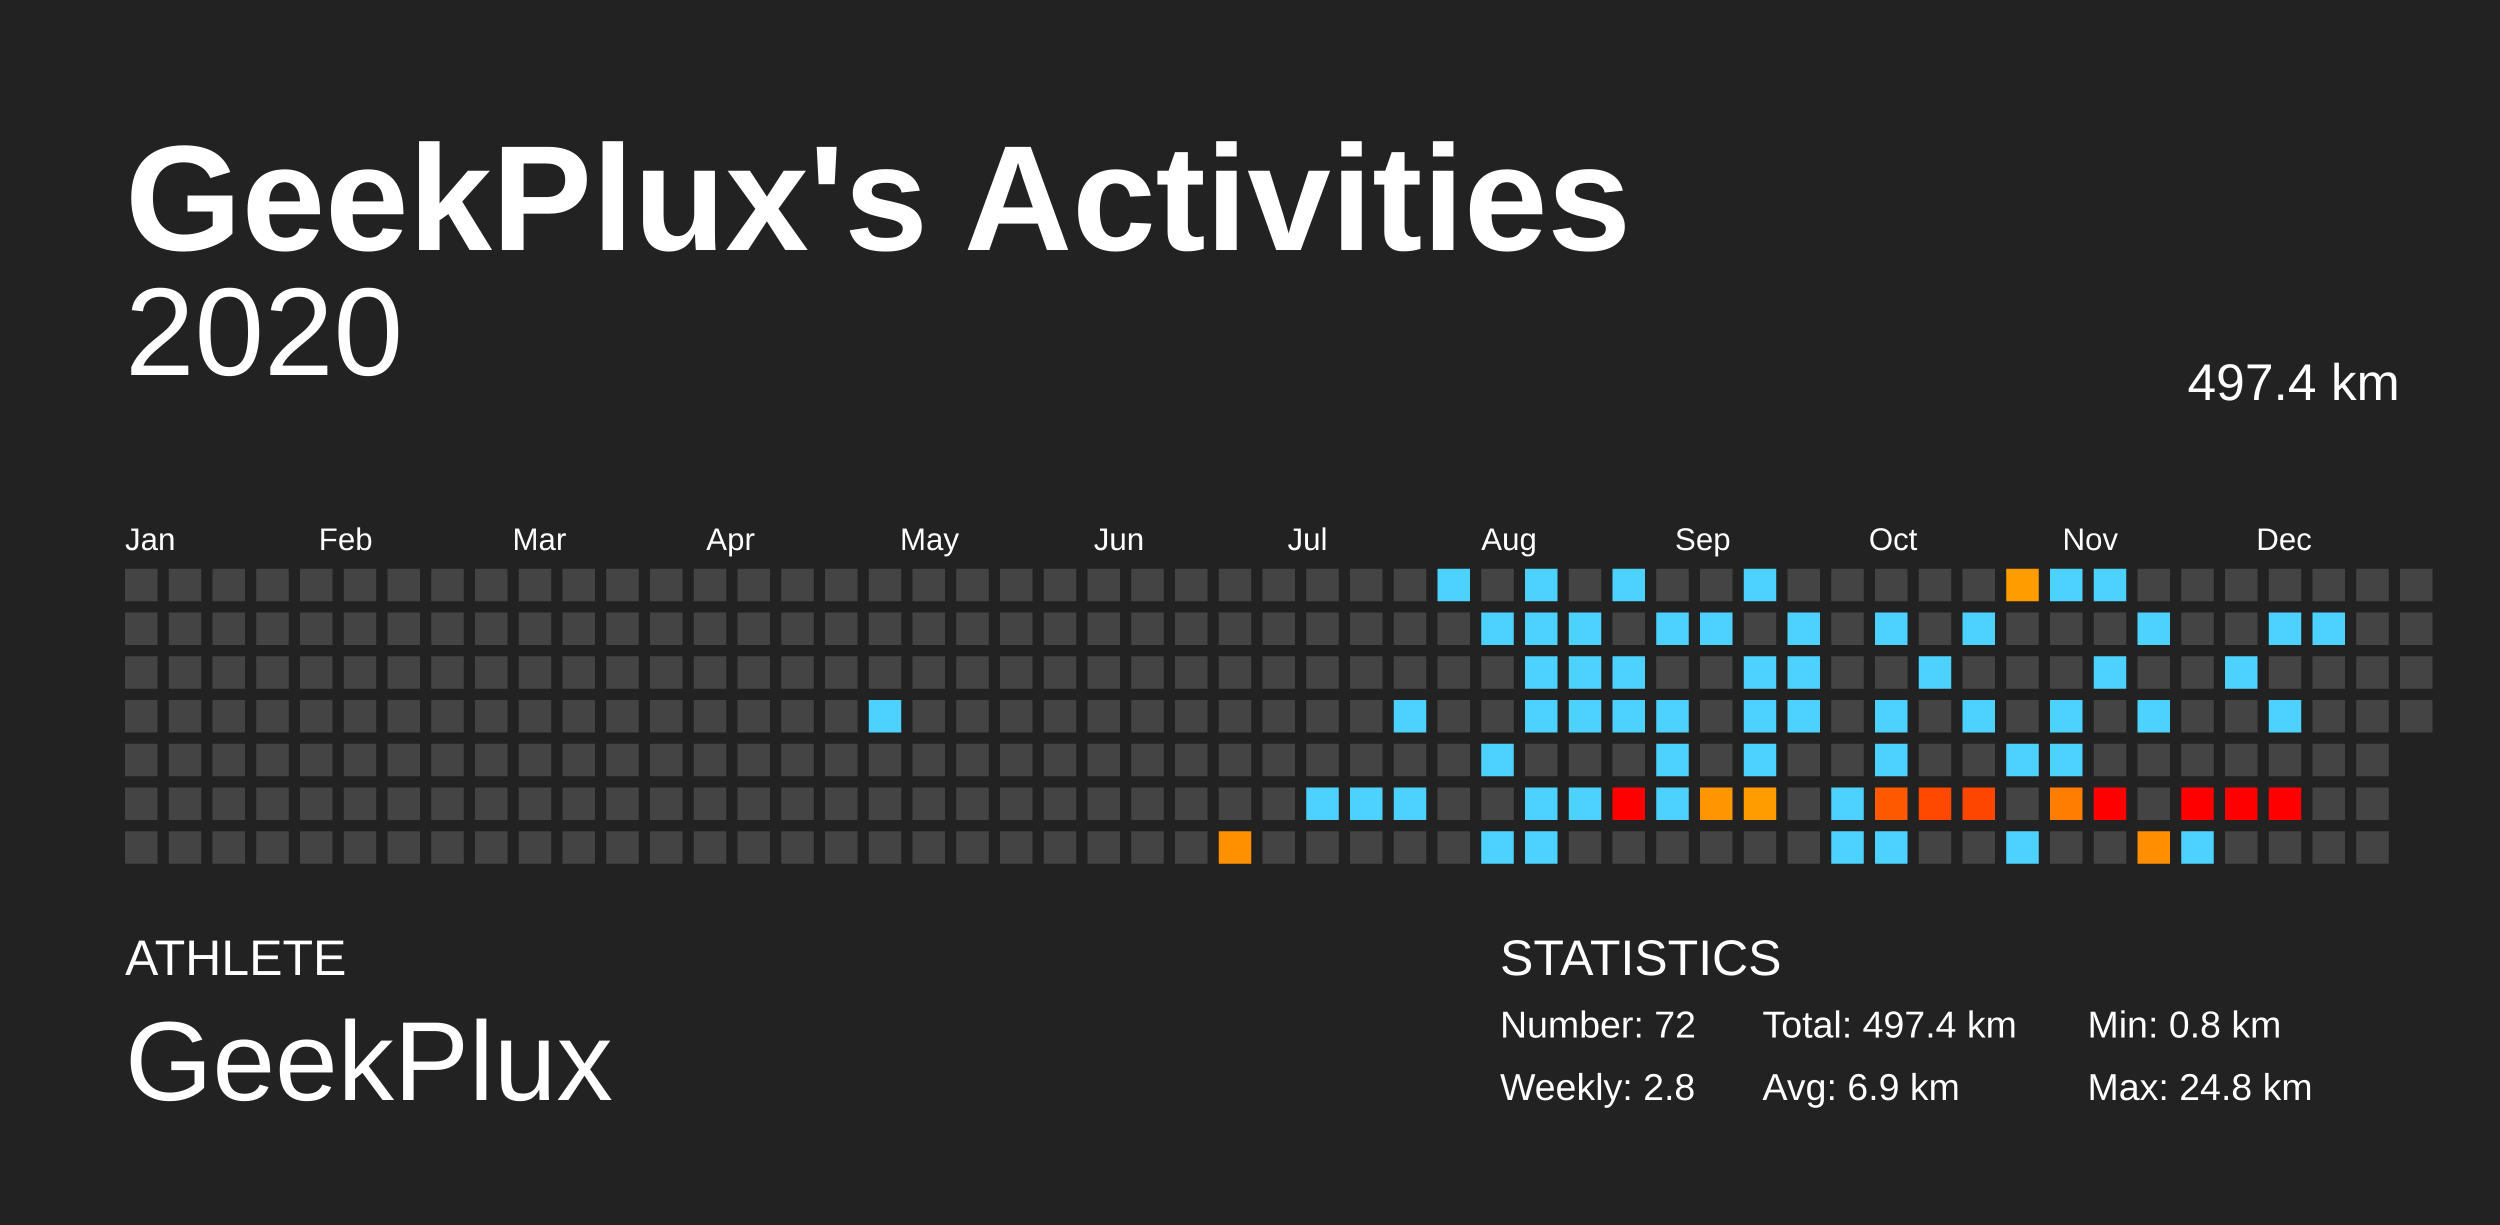
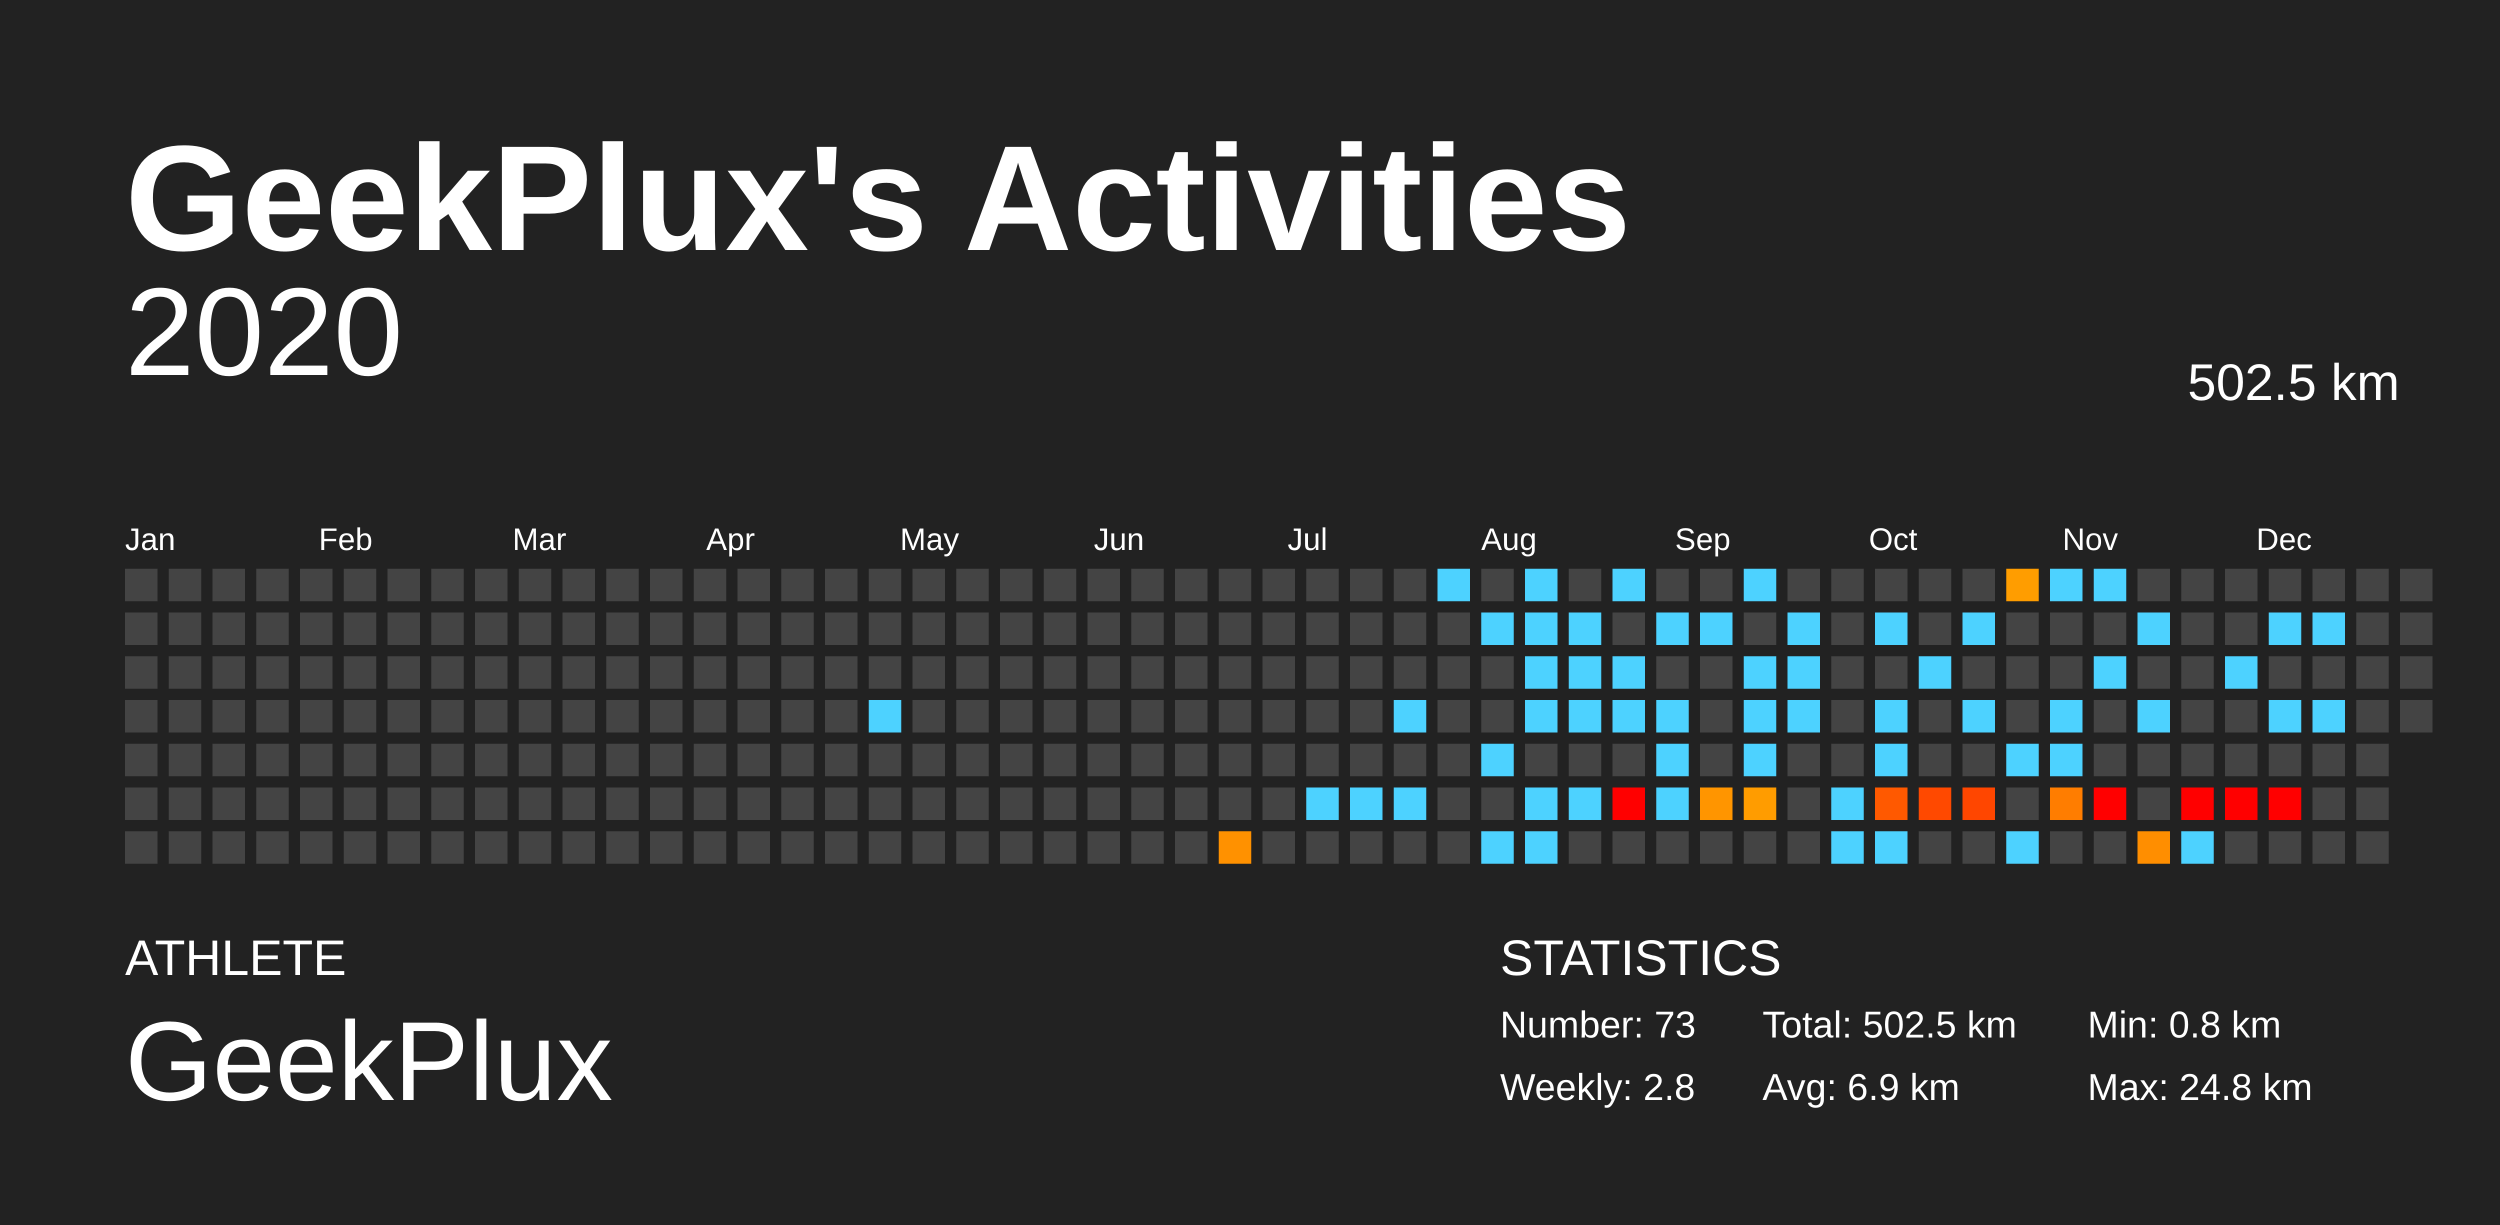
<svg xmlns="http://www.w3.org/2000/svg" baseProfile="full" height="98mm" version="1.1" viewBox="0,0,200,98" width="200mm">
  <defs />
  <rect fill="#222222" height="98" width="200" x="0" y="0" />
  <text fill="#FFFFFF" style="font-size:12px; font-family:Arial; font-weight:bold;" x="10" y="20">GeekPlux's Activities</text>
  <text fill="#FFFFFF" style="font-size:4px; font-family:Arial" x="10" y="78">ATHLETE</text>
  <text fill="#FFFFFF" style="font-size:9px; font-family:Arial" x="10" y="88">GeekPlux</text>
  <text fill="#FFFFFF" style="font-size:4px; font-family:Arial" x="120" y="78">STATISTICS</text>
-   <text fill="#FFFFFF" style="font-size:3px; font-family:Arial" x="120" y="83">Number: 72</text>
+   <text fill="#FFFFFF" style="font-size:3px; font-family:Arial" x="120" y="83">Number: 73</text>
  <text fill="#FFFFFF" style="font-size:3px; font-family:Arial" x="120" y="88">Weekly: 2.8</text>
-   <text fill="#FFFFFF" style="font-size:3px; font-family:Arial" x="141" y="83">Total: 497.4 km</text>
+   <text fill="#FFFFFF" style="font-size:3px; font-family:Arial" x="141" y="83">Total: 502.5 km</text>
  <text fill="#FFFFFF" style="font-size:3px; font-family:Arial" x="141" y="88">Avg: 6.9 km</text>
  <text fill="#FFFFFF" style="font-size:3px; font-family:Arial" x="167" y="83">Min: 0.8 km</text>
  <text fill="#FFFFFF" style="font-size:3px; font-family:Arial" x="167" y="88">Max: 24.8 km</text>
  <text alignment-baseline="hanging" fill="#FFFFFF" style="font-size:10.0px; font-family:Arial;" x="10" y="30">2020</text>
-   <text alignment-baseline="hanging" fill="#FFFFFF" style="font-size:4.125px; font-family:Arial;" x="175" y="32">497.4 km</text>
+   <text alignment-baseline="hanging" fill="#FFFFFF" style="font-size:4.125px; font-family:Arial;" x="175" y="32">502.5 km</text>
  <text fill="#FFFFFF" style="font-size:2.5px; font-family:Arial" x="10.0" y="44">Jan</text>
  <text fill="#FFFFFF" style="font-size:2.5px; font-family:Arial" x="25.5" y="44">Feb</text>
  <text fill="#FFFFFF" style="font-size:2.5px; font-family:Arial" x="41.0" y="44">Mar</text>
  <text fill="#FFFFFF" style="font-size:2.5px; font-family:Arial" x="56.5" y="44">Apr</text>
  <text fill="#FFFFFF" style="font-size:2.5px; font-family:Arial" x="72.0" y="44">May</text>
  <text fill="#FFFFFF" style="font-size:2.5px; font-family:Arial" x="87.5" y="44">Jun</text>
  <text fill="#FFFFFF" style="font-size:2.5px; font-family:Arial" x="103.0" y="44">Jul</text>
  <text fill="#FFFFFF" style="font-size:2.5px; font-family:Arial" x="118.5" y="44">Aug</text>
  <text fill="#FFFFFF" style="font-size:2.5px; font-family:Arial" x="134.0" y="44">Sep</text>
  <text fill="#FFFFFF" style="font-size:2.5px; font-family:Arial" x="149.5" y="44">Oct</text>
  <text fill="#FFFFFF" style="font-size:2.5px; font-family:Arial" x="165.0" y="44">Nov</text>
  <text fill="#FFFFFF" style="font-size:2.5px; font-family:Arial" x="180.5" y="44">Dec</text>
  <rect fill="#444444" height="2.6" width="2.6" x="10.0" y="45.5" />
  <rect fill="#444444" height="2.6" width="2.6" x="10.0" y="49.0" />
  <rect fill="#444444" height="2.6" width="2.6" x="10.0" y="52.5" />
  <rect fill="#444444" height="2.6" width="2.6" x="10.0" y="56.0" />
  <rect fill="#444444" height="2.6" width="2.6" x="10.0" y="59.5" />
  <rect fill="#444444" height="2.6" width="2.6" x="10.0" y="63.0" />
  <rect fill="#444444" height="2.6" width="2.6" x="10.0" y="66.5" />
  <rect fill="#444444" height="2.6" width="2.6" x="13.5" y="45.5" />
  <rect fill="#444444" height="2.6" width="2.6" x="13.5" y="49.0" />
  <rect fill="#444444" height="2.6" width="2.6" x="13.5" y="52.5" />
  <rect fill="#444444" height="2.6" width="2.6" x="13.5" y="56.0" />
  <rect fill="#444444" height="2.6" width="2.6" x="13.5" y="59.5" />
  <rect fill="#444444" height="2.6" width="2.6" x="13.5" y="63.0" />
  <rect fill="#444444" height="2.6" width="2.6" x="13.5" y="66.5" />
  <rect fill="#444444" height="2.6" width="2.6" x="17.0" y="45.5" />
  <rect fill="#444444" height="2.6" width="2.6" x="17.0" y="49.0" />
  <rect fill="#444444" height="2.6" width="2.6" x="17.0" y="52.5" />
  <rect fill="#444444" height="2.6" width="2.6" x="17.0" y="56.0" />
  <rect fill="#444444" height="2.6" width="2.6" x="17.0" y="59.5" />
  <rect fill="#444444" height="2.6" width="2.6" x="17.0" y="63.0" />
  <rect fill="#444444" height="2.6" width="2.6" x="17.0" y="66.5" />
  <rect fill="#444444" height="2.6" width="2.6" x="20.5" y="45.5" />
  <rect fill="#444444" height="2.6" width="2.6" x="20.5" y="49.0" />
  <rect fill="#444444" height="2.6" width="2.6" x="20.5" y="52.5" />
  <rect fill="#444444" height="2.6" width="2.6" x="20.5" y="56.0" />
  <rect fill="#444444" height="2.6" width="2.6" x="20.5" y="59.5" />
  <rect fill="#444444" height="2.6" width="2.6" x="20.5" y="63.0" />
  <rect fill="#444444" height="2.6" width="2.6" x="20.5" y="66.5" />
  <rect fill="#444444" height="2.6" width="2.6" x="24.0" y="45.5" />
  <rect fill="#444444" height="2.6" width="2.6" x="24.0" y="49.0" />
  <rect fill="#444444" height="2.6" width="2.6" x="24.0" y="52.5" />
  <rect fill="#444444" height="2.6" width="2.6" x="24.0" y="56.0" />
  <rect fill="#444444" height="2.6" width="2.6" x="24.0" y="59.5" />
  <rect fill="#444444" height="2.6" width="2.6" x="24.0" y="63.0" />
  <rect fill="#444444" height="2.6" width="2.6" x="24.0" y="66.5" />
  <rect fill="#444444" height="2.6" width="2.6" x="27.5" y="45.5" />
  <rect fill="#444444" height="2.6" width="2.6" x="27.5" y="49.0" />
  <rect fill="#444444" height="2.6" width="2.6" x="27.5" y="52.5" />
  <rect fill="#444444" height="2.6" width="2.6" x="27.5" y="56.0" />
  <rect fill="#444444" height="2.6" width="2.6" x="27.5" y="59.5" />
  <rect fill="#444444" height="2.6" width="2.6" x="27.5" y="63.0" />
  <rect fill="#444444" height="2.6" width="2.6" x="27.5" y="66.5" />
  <rect fill="#444444" height="2.6" width="2.6" x="31.0" y="45.5" />
  <rect fill="#444444" height="2.6" width="2.6" x="31.0" y="49.0" />
  <rect fill="#444444" height="2.6" width="2.6" x="31.0" y="52.5" />
  <rect fill="#444444" height="2.6" width="2.6" x="31.0" y="56.0" />
  <rect fill="#444444" height="2.6" width="2.6" x="31.0" y="59.5" />
  <rect fill="#444444" height="2.6" width="2.6" x="31.0" y="63.0" />
  <rect fill="#444444" height="2.6" width="2.6" x="31.0" y="66.5" />
  <rect fill="#444444" height="2.6" width="2.6" x="34.5" y="45.5" />
  <rect fill="#444444" height="2.6" width="2.6" x="34.5" y="49.0" />
  <rect fill="#444444" height="2.6" width="2.6" x="34.5" y="52.5" />
  <rect fill="#444444" height="2.6" width="2.6" x="34.5" y="56.0" />
  <rect fill="#444444" height="2.6" width="2.6" x="34.5" y="59.5" />
  <rect fill="#444444" height="2.6" width="2.6" x="34.5" y="63.0" />
  <rect fill="#444444" height="2.6" width="2.6" x="34.5" y="66.5" />
  <rect fill="#444444" height="2.6" width="2.6" x="38.0" y="45.5" />
  <rect fill="#444444" height="2.6" width="2.6" x="38.0" y="49.0" />
  <rect fill="#444444" height="2.6" width="2.6" x="38.0" y="52.5" />
  <rect fill="#444444" height="2.6" width="2.6" x="38.0" y="56.0" />
  <rect fill="#444444" height="2.6" width="2.6" x="38.0" y="59.5" />
  <rect fill="#444444" height="2.6" width="2.6" x="38.0" y="63.0" />
  <rect fill="#444444" height="2.6" width="2.6" x="38.0" y="66.5" />
  <rect fill="#444444" height="2.6" width="2.6" x="41.5" y="45.5" />
  <rect fill="#444444" height="2.6" width="2.6" x="41.5" y="49.0" />
  <rect fill="#444444" height="2.6" width="2.6" x="41.5" y="52.5" />
  <rect fill="#444444" height="2.6" width="2.6" x="41.5" y="56.0" />
  <rect fill="#444444" height="2.6" width="2.6" x="41.5" y="59.5" />
  <rect fill="#444444" height="2.6" width="2.6" x="41.5" y="63.0" />
  <rect fill="#444444" height="2.6" width="2.6" x="41.5" y="66.5" />
  <rect fill="#444444" height="2.6" width="2.6" x="45.0" y="45.5" />
  <rect fill="#444444" height="2.6" width="2.6" x="45.0" y="49.0" />
  <rect fill="#444444" height="2.6" width="2.6" x="45.0" y="52.5" />
  <rect fill="#444444" height="2.6" width="2.6" x="45.0" y="56.0" />
  <rect fill="#444444" height="2.6" width="2.6" x="45.0" y="59.5" />
  <rect fill="#444444" height="2.6" width="2.6" x="45.0" y="63.0" />
  <rect fill="#444444" height="2.6" width="2.6" x="45.0" y="66.5" />
  <rect fill="#444444" height="2.6" width="2.6" x="48.5" y="45.5" />
  <rect fill="#444444" height="2.6" width="2.6" x="48.5" y="49.0" />
  <rect fill="#444444" height="2.6" width="2.6" x="48.5" y="52.5" />
  <rect fill="#444444" height="2.6" width="2.6" x="48.5" y="56.0" />
  <rect fill="#444444" height="2.6" width="2.6" x="48.5" y="59.5" />
  <rect fill="#444444" height="2.6" width="2.6" x="48.5" y="63.0" />
  <rect fill="#444444" height="2.6" width="2.6" x="48.5" y="66.5" />
  <rect fill="#444444" height="2.6" width="2.6" x="52.0" y="45.5" />
  <rect fill="#444444" height="2.6" width="2.6" x="52.0" y="49.0" />
  <rect fill="#444444" height="2.6" width="2.6" x="52.0" y="52.5" />
  <rect fill="#444444" height="2.6" width="2.6" x="52.0" y="56.0" />
  <rect fill="#444444" height="2.6" width="2.6" x="52.0" y="59.5" />
  <rect fill="#444444" height="2.6" width="2.6" x="52.0" y="63.0" />
  <rect fill="#444444" height="2.6" width="2.6" x="52.0" y="66.5" />
  <rect fill="#444444" height="2.6" width="2.6" x="55.5" y="45.5" />
  <rect fill="#444444" height="2.6" width="2.6" x="55.5" y="49.0" />
  <rect fill="#444444" height="2.6" width="2.6" x="55.5" y="52.5" />
  <rect fill="#444444" height="2.6" width="2.6" x="55.5" y="56.0" />
  <rect fill="#444444" height="2.6" width="2.6" x="55.5" y="59.5" />
  <rect fill="#444444" height="2.6" width="2.6" x="55.5" y="63.0" />
  <rect fill="#444444" height="2.6" width="2.6" x="55.5" y="66.5" />
  <rect fill="#444444" height="2.6" width="2.6" x="59.0" y="45.5" />
  <rect fill="#444444" height="2.6" width="2.6" x="59.0" y="49.0" />
  <rect fill="#444444" height="2.6" width="2.6" x="59.0" y="52.5" />
  <rect fill="#444444" height="2.6" width="2.6" x="59.0" y="56.0" />
  <rect fill="#444444" height="2.6" width="2.6" x="59.0" y="59.5" />
  <rect fill="#444444" height="2.6" width="2.6" x="59.0" y="63.0" />
  <rect fill="#444444" height="2.6" width="2.6" x="59.0" y="66.5" />
  <rect fill="#444444" height="2.6" width="2.6" x="62.5" y="45.5" />
  <rect fill="#444444" height="2.6" width="2.6" x="62.5" y="49.0" />
  <rect fill="#444444" height="2.6" width="2.6" x="62.5" y="52.5" />
  <rect fill="#444444" height="2.6" width="2.6" x="62.5" y="56.0" />
  <rect fill="#444444" height="2.6" width="2.6" x="62.5" y="59.5" />
  <rect fill="#444444" height="2.6" width="2.6" x="62.5" y="63.0" />
  <rect fill="#444444" height="2.6" width="2.6" x="62.5" y="66.5" />
  <rect fill="#444444" height="2.6" width="2.6" x="66.0" y="45.5" />
  <rect fill="#444444" height="2.6" width="2.6" x="66.0" y="49.0" />
  <rect fill="#444444" height="2.6" width="2.6" x="66.0" y="52.5" />
  <rect fill="#444444" height="2.6" width="2.6" x="66.0" y="56.0" />
  <rect fill="#444444" height="2.6" width="2.6" x="66.0" y="59.5" />
  <rect fill="#444444" height="2.6" width="2.6" x="66.0" y="63.0" />
  <rect fill="#444444" height="2.6" width="2.6" x="66.0" y="66.5" />
  <rect fill="#444444" height="2.6" width="2.6" x="69.5" y="45.5" />
  <rect fill="#444444" height="2.6" width="2.6" x="69.5" y="49.0" />
  <rect fill="#444444" height="2.6" width="2.6" x="69.5" y="52.5" />
  <rect fill="#4dd2ff" height="2.6" width="2.6" x="69.5" y="56.0" />
  <rect fill="#444444" height="2.6" width="2.6" x="69.5" y="59.5" />
  <rect fill="#444444" height="2.6" width="2.6" x="69.5" y="63.0" />
  <rect fill="#444444" height="2.6" width="2.6" x="69.5" y="66.5" />
  <rect fill="#444444" height="2.6" width="2.6" x="73.0" y="45.5" />
  <rect fill="#444444" height="2.6" width="2.6" x="73.0" y="49.0" />
  <rect fill="#444444" height="2.6" width="2.6" x="73.0" y="52.5" />
  <rect fill="#444444" height="2.6" width="2.6" x="73.0" y="56.0" />
  <rect fill="#444444" height="2.6" width="2.6" x="73.0" y="59.5" />
  <rect fill="#444444" height="2.6" width="2.6" x="73.0" y="63.0" />
  <rect fill="#444444" height="2.6" width="2.6" x="73.0" y="66.5" />
  <rect fill="#444444" height="2.6" width="2.6" x="76.5" y="45.5" />
  <rect fill="#444444" height="2.6" width="2.6" x="76.5" y="49.0" />
  <rect fill="#444444" height="2.6" width="2.6" x="76.5" y="52.5" />
  <rect fill="#444444" height="2.6" width="2.6" x="76.5" y="56.0" />
  <rect fill="#444444" height="2.6" width="2.6" x="76.5" y="59.5" />
  <rect fill="#444444" height="2.6" width="2.6" x="76.5" y="63.0" />
  <rect fill="#444444" height="2.6" width="2.6" x="76.5" y="66.5" />
  <rect fill="#444444" height="2.6" width="2.6" x="80.0" y="45.5" />
  <rect fill="#444444" height="2.6" width="2.6" x="80.0" y="49.0" />
  <rect fill="#444444" height="2.6" width="2.6" x="80.0" y="52.5" />
  <rect fill="#444444" height="2.6" width="2.6" x="80.0" y="56.0" />
  <rect fill="#444444" height="2.6" width="2.6" x="80.0" y="59.5" />
  <rect fill="#444444" height="2.6" width="2.6" x="80.0" y="63.0" />
  <rect fill="#444444" height="2.6" width="2.6" x="80.0" y="66.5" />
  <rect fill="#444444" height="2.6" width="2.6" x="83.5" y="45.5" />
  <rect fill="#444444" height="2.6" width="2.6" x="83.5" y="49.0" />
  <rect fill="#444444" height="2.6" width="2.6" x="83.5" y="52.5" />
  <rect fill="#444444" height="2.6" width="2.6" x="83.5" y="56.0" />
  <rect fill="#444444" height="2.6" width="2.6" x="83.5" y="59.5" />
  <rect fill="#444444" height="2.6" width="2.6" x="83.5" y="63.0" />
  <rect fill="#444444" height="2.6" width="2.6" x="83.5" y="66.5" />
  <rect fill="#444444" height="2.6" width="2.6" x="87.0" y="45.5" />
  <rect fill="#444444" height="2.6" width="2.6" x="87.0" y="49.0" />
  <rect fill="#444444" height="2.6" width="2.6" x="87.0" y="52.5" />
  <rect fill="#444444" height="2.6" width="2.6" x="87.0" y="56.0" />
  <rect fill="#444444" height="2.6" width="2.6" x="87.0" y="59.5" />
  <rect fill="#444444" height="2.6" width="2.6" x="87.0" y="63.0" />
  <rect fill="#444444" height="2.6" width="2.6" x="87.0" y="66.5" />
  <rect fill="#444444" height="2.6" width="2.6" x="90.5" y="45.5" />
  <rect fill="#444444" height="2.6" width="2.6" x="90.5" y="49.0" />
  <rect fill="#444444" height="2.6" width="2.6" x="90.5" y="52.5" />
  <rect fill="#444444" height="2.6" width="2.6" x="90.5" y="56.0" />
  <rect fill="#444444" height="2.6" width="2.6" x="90.5" y="59.5" />
  <rect fill="#444444" height="2.6" width="2.6" x="90.5" y="63.0" />
  <rect fill="#444444" height="2.6" width="2.6" x="90.5" y="66.5" />
  <rect fill="#444444" height="2.6" width="2.6" x="94.0" y="45.5" />
  <rect fill="#444444" height="2.6" width="2.6" x="94.0" y="49.0" />
  <rect fill="#444444" height="2.6" width="2.6" x="94.0" y="52.5" />
  <rect fill="#444444" height="2.6" width="2.6" x="94.0" y="56.0" />
  <rect fill="#444444" height="2.6" width="2.6" x="94.0" y="59.5" />
  <rect fill="#444444" height="2.6" width="2.6" x="94.0" y="63.0" />
  <rect fill="#444444" height="2.6" width="2.6" x="94.0" y="66.5" />
  <rect fill="#444444" height="2.6" width="2.6" x="97.5" y="45.5" />
  <rect fill="#444444" height="2.6" width="2.6" x="97.5" y="49.0" />
  <rect fill="#444444" height="2.6" width="2.6" x="97.5" y="52.5" />
  <rect fill="#444444" height="2.6" width="2.6" x="97.5" y="56.0" />
  <rect fill="#444444" height="2.6" width="2.6" x="97.5" y="59.5" />
  <rect fill="#444444" height="2.6" width="2.6" x="97.5" y="63.0" />
  <rect fill="#ff9100" height="2.6" width="2.6" x="97.5" y="66.5" />
  <rect fill="#444444" height="2.6" width="2.6" x="101.0" y="45.5" />
  <rect fill="#444444" height="2.6" width="2.6" x="101.0" y="49.0" />
  <rect fill="#444444" height="2.6" width="2.6" x="101.0" y="52.5" />
  <rect fill="#444444" height="2.6" width="2.6" x="101.0" y="56.0" />
  <rect fill="#444444" height="2.6" width="2.6" x="101.0" y="59.5" />
  <rect fill="#444444" height="2.6" width="2.6" x="101.0" y="63.0" />
  <rect fill="#444444" height="2.6" width="2.6" x="101.0" y="66.5" />
  <rect fill="#444444" height="2.6" width="2.6" x="104.5" y="45.5" />
  <rect fill="#444444" height="2.6" width="2.6" x="104.5" y="49.0" />
  <rect fill="#444444" height="2.6" width="2.6" x="104.5" y="52.5" />
  <rect fill="#444444" height="2.6" width="2.6" x="104.5" y="56.0" />
  <rect fill="#444444" height="2.6" width="2.6" x="104.5" y="59.5" />
  <rect fill="#4dd2ff" height="2.6" width="2.6" x="104.5" y="63.0" />
  <rect fill="#444444" height="2.6" width="2.6" x="104.5" y="66.5" />
  <rect fill="#444444" height="2.6" width="2.6" x="108.0" y="45.5" />
  <rect fill="#444444" height="2.6" width="2.6" x="108.0" y="49.0" />
  <rect fill="#444444" height="2.6" width="2.6" x="108.0" y="52.5" />
  <rect fill="#444444" height="2.6" width="2.6" x="108.0" y="56.0" />
  <rect fill="#444444" height="2.6" width="2.6" x="108.0" y="59.5" />
  <rect fill="#4dd2ff" height="2.6" width="2.6" x="108.0" y="63.0" />
  <rect fill="#444444" height="2.6" width="2.6" x="108.0" y="66.5" />
  <rect fill="#444444" height="2.6" width="2.6" x="111.5" y="45.5" />
  <rect fill="#444444" height="2.6" width="2.6" x="111.5" y="49.0" />
  <rect fill="#444444" height="2.6" width="2.6" x="111.5" y="52.5" />
  <rect fill="#4dd2ff" height="2.6" width="2.6" x="111.5" y="56.0" />
  <rect fill="#444444" height="2.6" width="2.6" x="111.5" y="59.5" />
  <rect fill="#4dd2ff" height="2.6" width="2.6" x="111.5" y="63.0" />
  <rect fill="#444444" height="2.6" width="2.6" x="111.5" y="66.5" />
  <rect fill="#4dd2ff" height="2.6" width="2.6" x="115.0" y="45.5" />
  <rect fill="#444444" height="2.6" width="2.6" x="115.0" y="49.0" />
  <rect fill="#444444" height="2.6" width="2.6" x="115.0" y="52.5" />
  <rect fill="#444444" height="2.6" width="2.6" x="115.0" y="56.0" />
  <rect fill="#444444" height="2.6" width="2.6" x="115.0" y="59.5" />
  <rect fill="#444444" height="2.6" width="2.6" x="115.0" y="63.0" />
  <rect fill="#444444" height="2.6" width="2.6" x="115.0" y="66.5" />
  <rect fill="#444444" height="2.6" width="2.6" x="118.5" y="45.5" />
  <rect fill="#4dd2ff" height="2.6" width="2.6" x="118.5" y="49.0" />
  <rect fill="#444444" height="2.6" width="2.6" x="118.5" y="52.5" />
  <rect fill="#444444" height="2.6" width="2.6" x="118.5" y="56.0" />
  <rect fill="#4dd2ff" height="2.6" width="2.6" x="118.5" y="59.5" />
  <rect fill="#444444" height="2.6" width="2.6" x="118.5" y="63.0" />
  <rect fill="#4dd2ff" height="2.6" width="2.6" x="118.5" y="66.5" />
  <rect fill="#4dd2ff" height="2.6" width="2.6" x="122.0" y="45.5" />
  <rect fill="#4dd2ff" height="2.6" width="2.6" x="122.0" y="49.0" />
  <rect fill="#4dd2ff" height="2.6" width="2.6" x="122.0" y="52.5" />
  <rect fill="#4dd2ff" height="2.6" width="2.6" x="122.0" y="56.0" />
  <rect fill="#444444" height="2.6" width="2.6" x="122.0" y="59.5" />
  <rect fill="#4dd2ff" height="2.6" width="2.6" x="122.0" y="63.0" />
  <rect fill="#4dd2ff" height="2.6" width="2.6" x="122.0" y="66.5" />
  <rect fill="#444444" height="2.6" width="2.6" x="125.5" y="45.5" />
  <rect fill="#4dd2ff" height="2.6" width="2.6" x="125.5" y="49.0" />
  <rect fill="#4dd2ff" height="2.6" width="2.6" x="125.5" y="52.5" />
  <rect fill="#4dd2ff" height="2.6" width="2.6" x="125.5" y="56.0" />
  <rect fill="#444444" height="2.6" width="2.6" x="125.5" y="59.5" />
  <rect fill="#4dd2ff" height="2.6" width="2.6" x="125.5" y="63.0" />
  <rect fill="#444444" height="2.6" width="2.6" x="125.5" y="66.5" />
  <rect fill="#4dd2ff" height="2.6" width="2.6" x="129.0" y="45.5" />
  <rect fill="#444444" height="2.6" width="2.6" x="129.0" y="49.0" />
  <rect fill="#4dd2ff" height="2.6" width="2.6" x="129.0" y="52.5" />
  <rect fill="#4dd2ff" height="2.6" width="2.6" x="129.0" y="56.0" />
  <rect fill="#444444" height="2.6" width="2.6" x="129.0" y="59.5" />
  <rect fill="red" height="2.6" width="2.6" x="129.0" y="63.0" />
  <rect fill="#444444" height="2.6" width="2.6" x="129.0" y="66.5" />
  <rect fill="#444444" height="2.6" width="2.6" x="132.5" y="45.5" />
  <rect fill="#4dd2ff" height="2.6" width="2.6" x="132.5" y="49.0" />
  <rect fill="#444444" height="2.6" width="2.6" x="132.5" y="52.5" />
  <rect fill="#4dd2ff" height="2.6" width="2.6" x="132.5" y="56.0" />
  <rect fill="#4dd2ff" height="2.6" width="2.6" x="132.5" y="59.5" />
  <rect fill="#4dd2ff" height="2.6" width="2.6" x="132.5" y="63.0" />
  <rect fill="#444444" height="2.6" width="2.6" x="132.5" y="66.5" />
  <rect fill="#444444" height="2.6" width="2.6" x="136.0" y="45.5" />
  <rect fill="#4dd2ff" height="2.6" width="2.6" x="136.0" y="49.0" />
  <rect fill="#444444" height="2.6" width="2.6" x="136.0" y="52.5" />
  <rect fill="#444444" height="2.6" width="2.6" x="136.0" y="56.0" />
  <rect fill="#444444" height="2.6" width="2.6" x="136.0" y="59.5" />
  <rect fill="#ff9500" height="2.6" width="2.6" x="136.0" y="63.0" />
  <rect fill="#444444" height="2.6" width="2.6" x="136.0" y="66.5" />
  <rect fill="#4dd2ff" height="2.6" width="2.6" x="139.5" y="45.5" />
  <rect fill="#444444" height="2.6" width="2.6" x="139.5" y="49.0" />
  <rect fill="#4dd2ff" height="2.6" width="2.6" x="139.5" y="52.5" />
  <rect fill="#4dd2ff" height="2.6" width="2.6" x="139.5" y="56.0" />
  <rect fill="#4dd2ff" height="2.6" width="2.6" x="139.5" y="59.5" />
  <rect fill="#ff9c00" height="2.6" width="2.6" x="139.5" y="63.0" />
  <rect fill="#444444" height="2.6" width="2.6" x="139.5" y="66.5" />
  <rect fill="#444444" height="2.6" width="2.6" x="143.0" y="45.5" />
  <rect fill="#4dd2ff" height="2.6" width="2.6" x="143.0" y="49.0" />
  <rect fill="#4dd2ff" height="2.6" width="2.6" x="143.0" y="52.5" />
  <rect fill="#4dd2ff" height="2.6" width="2.6" x="143.0" y="56.0" />
  <rect fill="#444444" height="2.6" width="2.6" x="143.0" y="59.5" />
  <rect fill="#444444" height="2.6" width="2.6" x="143.0" y="63.0" />
  <rect fill="#444444" height="2.6" width="2.6" x="143.0" y="66.5" />
  <rect fill="#444444" height="2.6" width="2.6" x="146.5" y="45.5" />
  <rect fill="#444444" height="2.6" width="2.6" x="146.5" y="49.0" />
  <rect fill="#444444" height="2.6" width="2.6" x="146.5" y="52.5" />
  <rect fill="#444444" height="2.6" width="2.6" x="146.5" y="56.0" />
  <rect fill="#444444" height="2.6" width="2.6" x="146.5" y="59.5" />
  <rect fill="#4dd2ff" height="2.6" width="2.6" x="146.5" y="63.0" />
  <rect fill="#4dd2ff" height="2.6" width="2.6" x="146.5" y="66.5" />
  <rect fill="#444444" height="2.6" width="2.6" x="150.0" y="45.5" />
  <rect fill="#4dd2ff" height="2.6" width="2.6" x="150.0" y="49.0" />
  <rect fill="#444444" height="2.6" width="2.6" x="150.0" y="52.5" />
  <rect fill="#4dd2ff" height="2.6" width="2.6" x="150.0" y="56.0" />
  <rect fill="#4dd2ff" height="2.6" width="2.6" x="150.0" y="59.5" />
  <rect fill="#ff5900" height="2.6" width="2.6" x="150.0" y="63.0" />
  <rect fill="#4dd2ff" height="2.6" width="2.6" x="150.0" y="66.5" />
  <rect fill="#444444" height="2.6" width="2.6" x="153.5" y="45.5" />
  <rect fill="#444444" height="2.6" width="2.6" x="153.5" y="49.0" />
  <rect fill="#4dd2ff" height="2.6" width="2.6" x="153.5" y="52.5" />
  <rect fill="#444444" height="2.6" width="2.6" x="153.5" y="56.0" />
  <rect fill="#444444" height="2.6" width="2.6" x="153.5" y="59.5" />
  <rect fill="#ff4900" height="2.6" width="2.6" x="153.5" y="63.0" />
  <rect fill="#444444" height="2.6" width="2.6" x="153.5" y="66.5" />
  <rect fill="#444444" height="2.6" width="2.6" x="157.0" y="45.5" />
  <rect fill="#4dd2ff" height="2.6" width="2.6" x="157.0" y="49.0" />
  <rect fill="#444444" height="2.6" width="2.6" x="157.0" y="52.5" />
  <rect fill="#4dd2ff" height="2.6" width="2.6" x="157.0" y="56.0" />
  <rect fill="#444444" height="2.6" width="2.6" x="157.0" y="59.5" />
  <rect fill="#ff4600" height="2.6" width="2.6" x="157.0" y="63.0" />
  <rect fill="#444444" height="2.6" width="2.6" x="157.0" y="66.5" />
  <rect fill="#ff9d00" height="2.6" width="2.6" x="160.5" y="45.5" />
  <rect fill="#444444" height="2.6" width="2.6" x="160.5" y="49.0" />
  <rect fill="#444444" height="2.6" width="2.6" x="160.5" y="52.5" />
  <rect fill="#444444" height="2.6" width="2.6" x="160.5" y="56.0" />
  <rect fill="#4dd2ff" height="2.6" width="2.6" x="160.5" y="59.5" />
  <rect fill="#444444" height="2.6" width="2.6" x="160.5" y="63.0" />
  <rect fill="#4dd2ff" height="2.6" width="2.6" x="160.5" y="66.5" />
  <rect fill="#4dd2ff" height="2.6" width="2.6" x="164.0" y="45.5" />
  <rect fill="#444444" height="2.6" width="2.6" x="164.0" y="49.0" />
  <rect fill="#444444" height="2.6" width="2.6" x="164.0" y="52.5" />
  <rect fill="#4dd2ff" height="2.6" width="2.6" x="164.0" y="56.0" />
  <rect fill="#4dd2ff" height="2.6" width="2.6" x="164.0" y="59.5" />
  <rect fill="#ff7d00" height="2.6" width="2.6" x="164.0" y="63.0" />
  <rect fill="#444444" height="2.6" width="2.6" x="164.0" y="66.5" />
  <rect fill="#4dd2ff" height="2.6" width="2.6" x="167.5" y="45.5" />
  <rect fill="#444444" height="2.6" width="2.6" x="167.5" y="49.0" />
  <rect fill="#4dd2ff" height="2.6" width="2.6" x="167.5" y="52.5" />
  <rect fill="#444444" height="2.6" width="2.6" x="167.5" y="56.0" />
  <rect fill="#444444" height="2.6" width="2.6" x="167.5" y="59.5" />
  <rect fill="red" height="2.6" width="2.6" x="167.5" y="63.0" />
  <rect fill="#444444" height="2.6" width="2.6" x="167.5" y="66.5" />
  <rect fill="#444444" height="2.6" width="2.6" x="171.0" y="45.5" />
  <rect fill="#4dd2ff" height="2.6" width="2.6" x="171.0" y="49.0" />
  <rect fill="#444444" height="2.6" width="2.6" x="171.0" y="52.5" />
  <rect fill="#4dd2ff" height="2.6" width="2.6" x="171.0" y="56.0" />
  <rect fill="#444444" height="2.6" width="2.6" x="171.0" y="59.5" />
  <rect fill="#444444" height="2.6" width="2.6" x="171.0" y="63.0" />
  <rect fill="#ff8e00" height="2.6" width="2.6" x="171.0" y="66.5" />
  <rect fill="#444444" height="2.6" width="2.6" x="174.5" y="45.5" />
  <rect fill="#444444" height="2.6" width="2.6" x="174.5" y="49.0" />
  <rect fill="#444444" height="2.6" width="2.6" x="174.5" y="52.5" />
  <rect fill="#444444" height="2.6" width="2.6" x="174.5" y="56.0" />
  <rect fill="#444444" height="2.6" width="2.6" x="174.5" y="59.5" />
  <rect fill="red" height="2.6" width="2.6" x="174.5" y="63.0" />
  <rect fill="#4dd2ff" height="2.6" width="2.6" x="174.5" y="66.5" />
  <rect fill="#444444" height="2.6" width="2.6" x="178.0" y="45.5" />
  <rect fill="#444444" height="2.6" width="2.6" x="178.0" y="49.0" />
  <rect fill="#4dd2ff" height="2.6" width="2.6" x="178.0" y="52.5" />
  <rect fill="#444444" height="2.6" width="2.6" x="178.0" y="56.0" />
  <rect fill="#444444" height="2.6" width="2.6" x="178.0" y="59.5" />
  <rect fill="red" height="2.6" width="2.6" x="178.0" y="63.0" />
  <rect fill="#444444" height="2.6" width="2.6" x="178.0" y="66.5" />
  <rect fill="#444444" height="2.6" width="2.6" x="181.5" y="45.5" />
  <rect fill="#4dd2ff" height="2.6" width="2.6" x="181.5" y="49.0" />
  <rect fill="#444444" height="2.6" width="2.6" x="181.5" y="52.5" />
  <rect fill="#4dd2ff" height="2.6" width="2.6" x="181.5" y="56.0" />
  <rect fill="#444444" height="2.6" width="2.6" x="181.5" y="59.5" />
  <rect fill="red" height="2.6" width="2.6" x="181.5" y="63.0" />
  <rect fill="#444444" height="2.6" width="2.6" x="181.5" y="66.5" />
  <rect fill="#444444" height="2.6" width="2.6" x="185.0" y="45.5" />
  <rect fill="#4dd2ff" height="2.6" width="2.6" x="185.0" y="49.0" />
  <rect fill="#444444" height="2.6" width="2.6" x="185.0" y="52.5" />
-   <rect fill="#444444" height="2.6" width="2.6" x="185.0" y="56.0" />
+   <rect fill="#4dd2ff" height="2.6" width="2.6" x="185.0" y="56.0" />
  <rect fill="#444444" height="2.6" width="2.6" x="185.0" y="59.5" />
  <rect fill="#444444" height="2.6" width="2.6" x="185.0" y="63.0" />
  <rect fill="#444444" height="2.6" width="2.6" x="185.0" y="66.5" />
  <rect fill="#444444" height="2.6" width="2.6" x="188.5" y="45.5" />
  <rect fill="#444444" height="2.6" width="2.6" x="188.5" y="49.0" />
  <rect fill="#444444" height="2.6" width="2.6" x="188.5" y="52.5" />
  <rect fill="#444444" height="2.6" width="2.6" x="188.5" y="56.0" />
  <rect fill="#444444" height="2.6" width="2.6" x="188.5" y="59.5" />
  <rect fill="#444444" height="2.6" width="2.6" x="188.5" y="63.0" />
  <rect fill="#444444" height="2.6" width="2.6" x="188.5" y="66.5" />
  <rect fill="#444444" height="2.6" width="2.6" x="192.0" y="45.5" />
  <rect fill="#444444" height="2.6" width="2.6" x="192.0" y="49.0" />
  <rect fill="#444444" height="2.6" width="2.6" x="192.0" y="52.5" />
  <rect fill="#444444" height="2.6" width="2.6" x="192.0" y="56.0" />
</svg>
